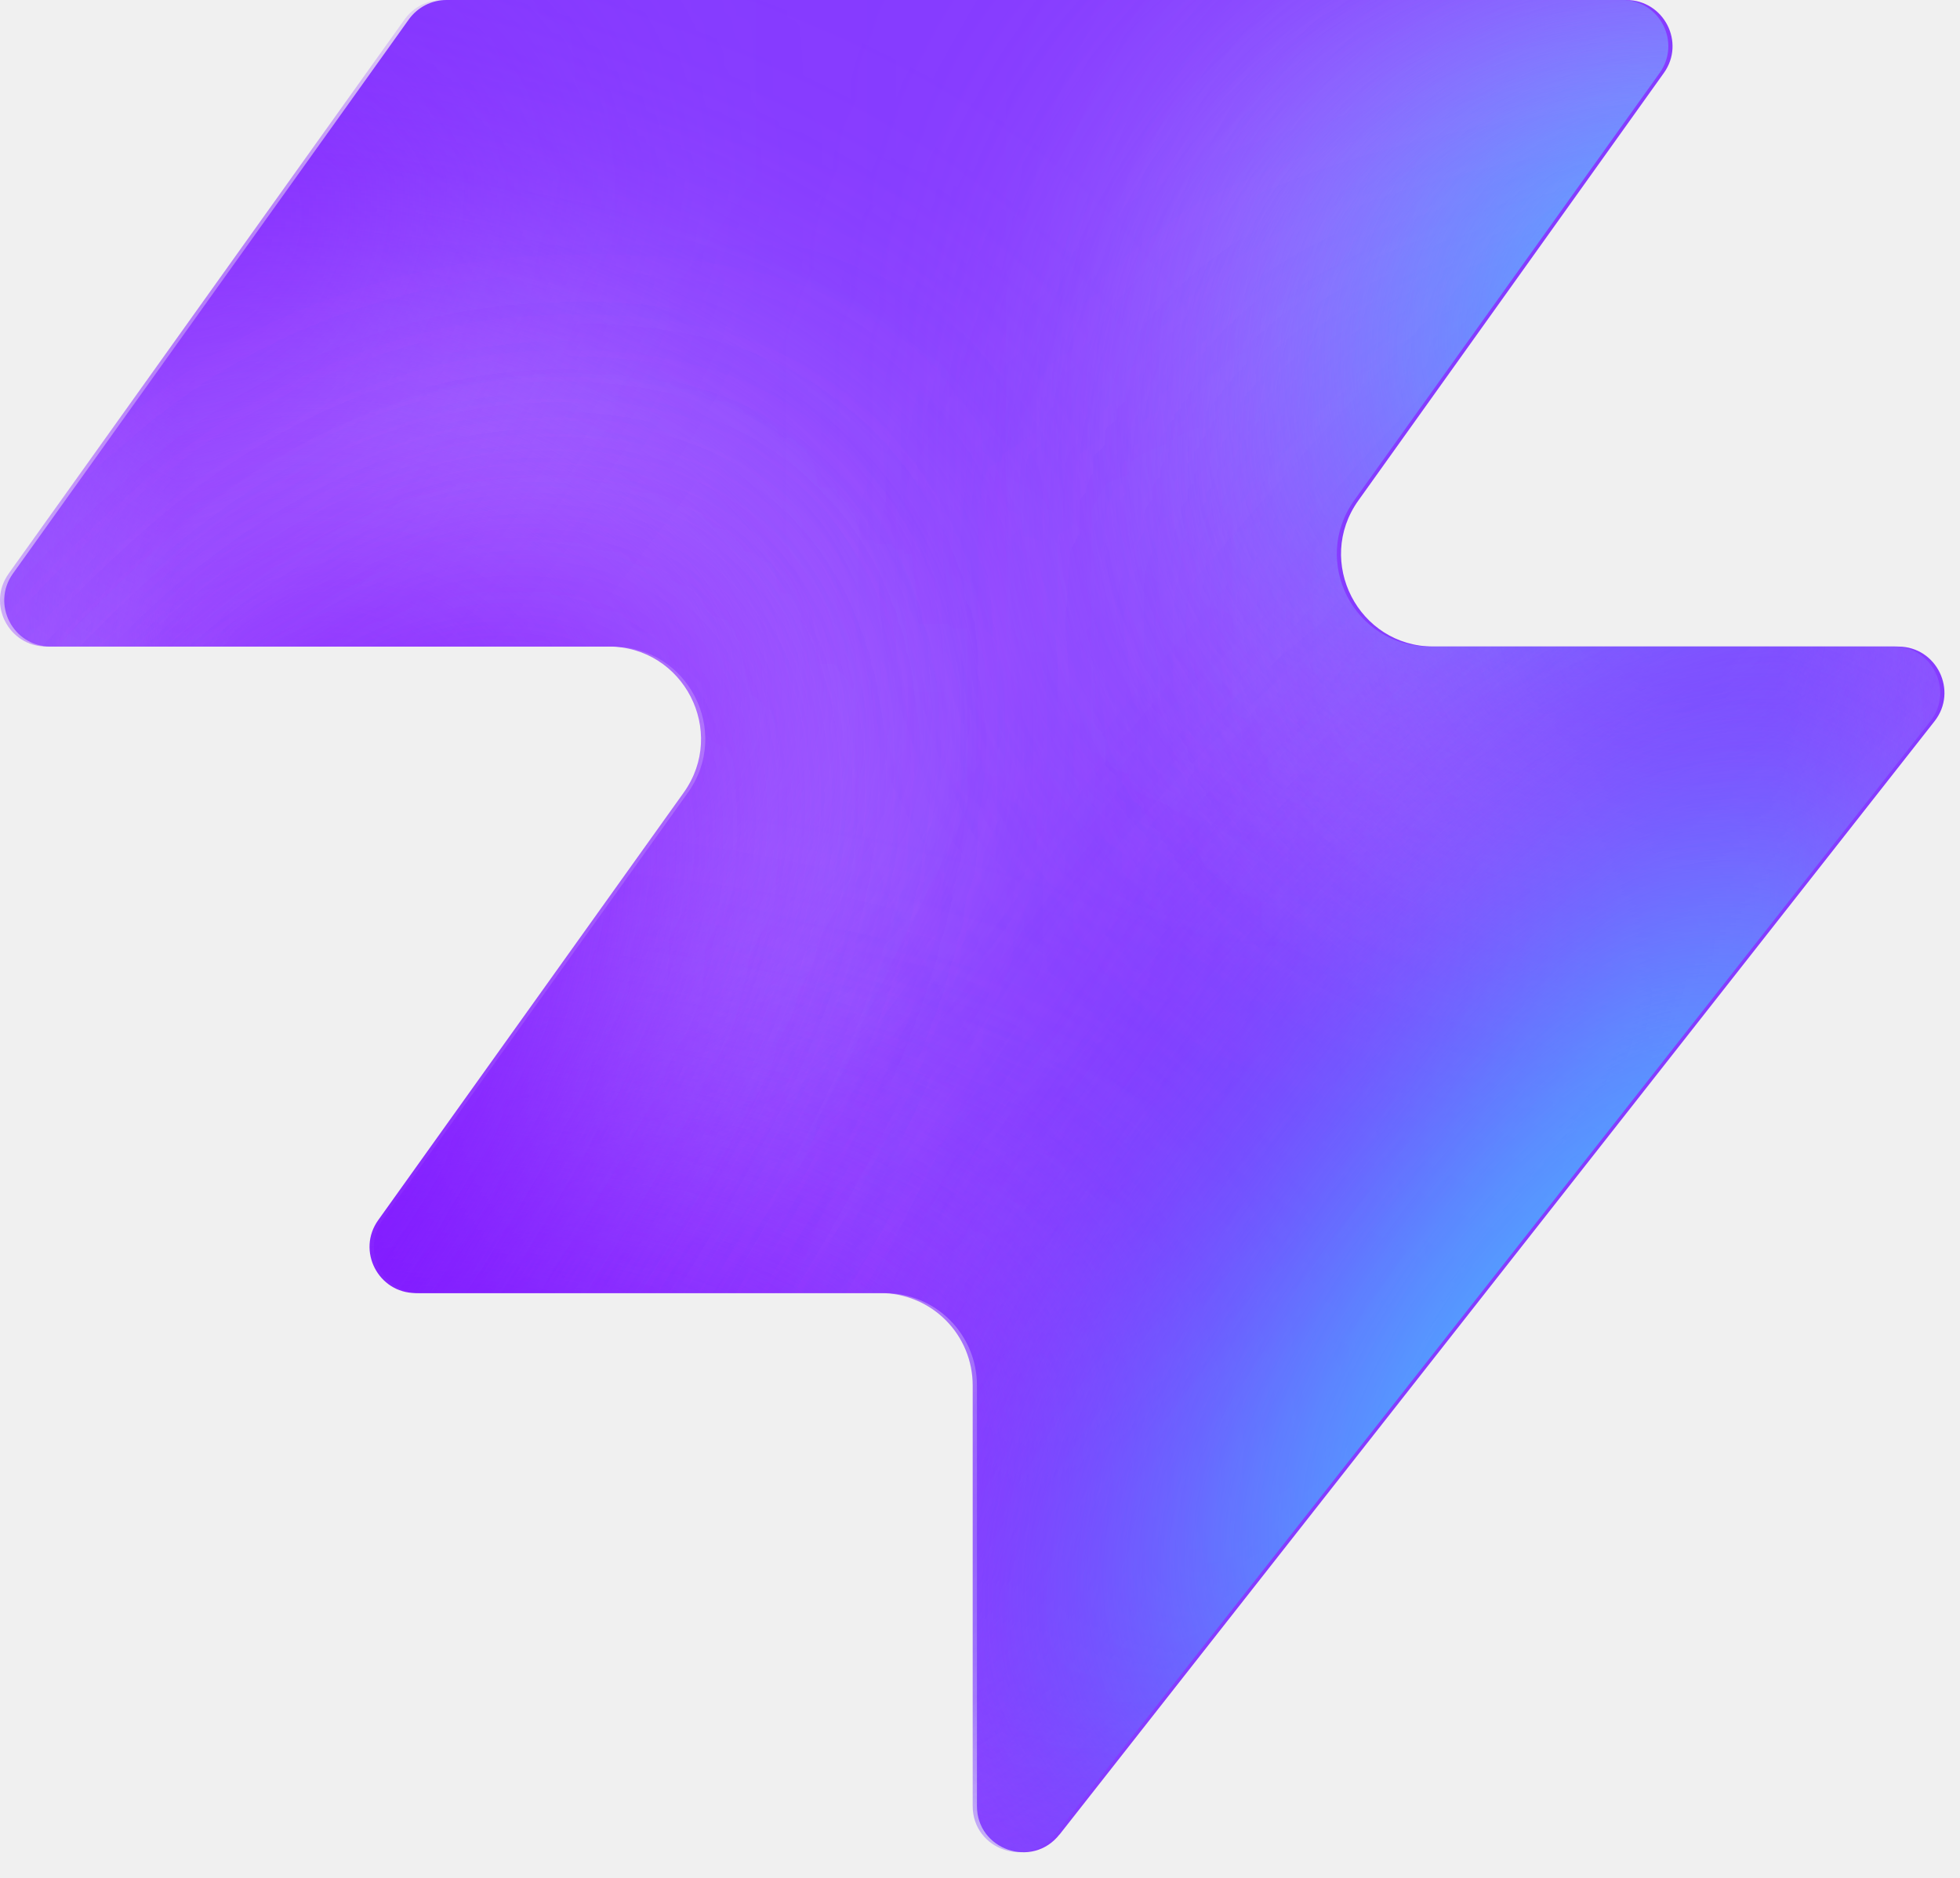
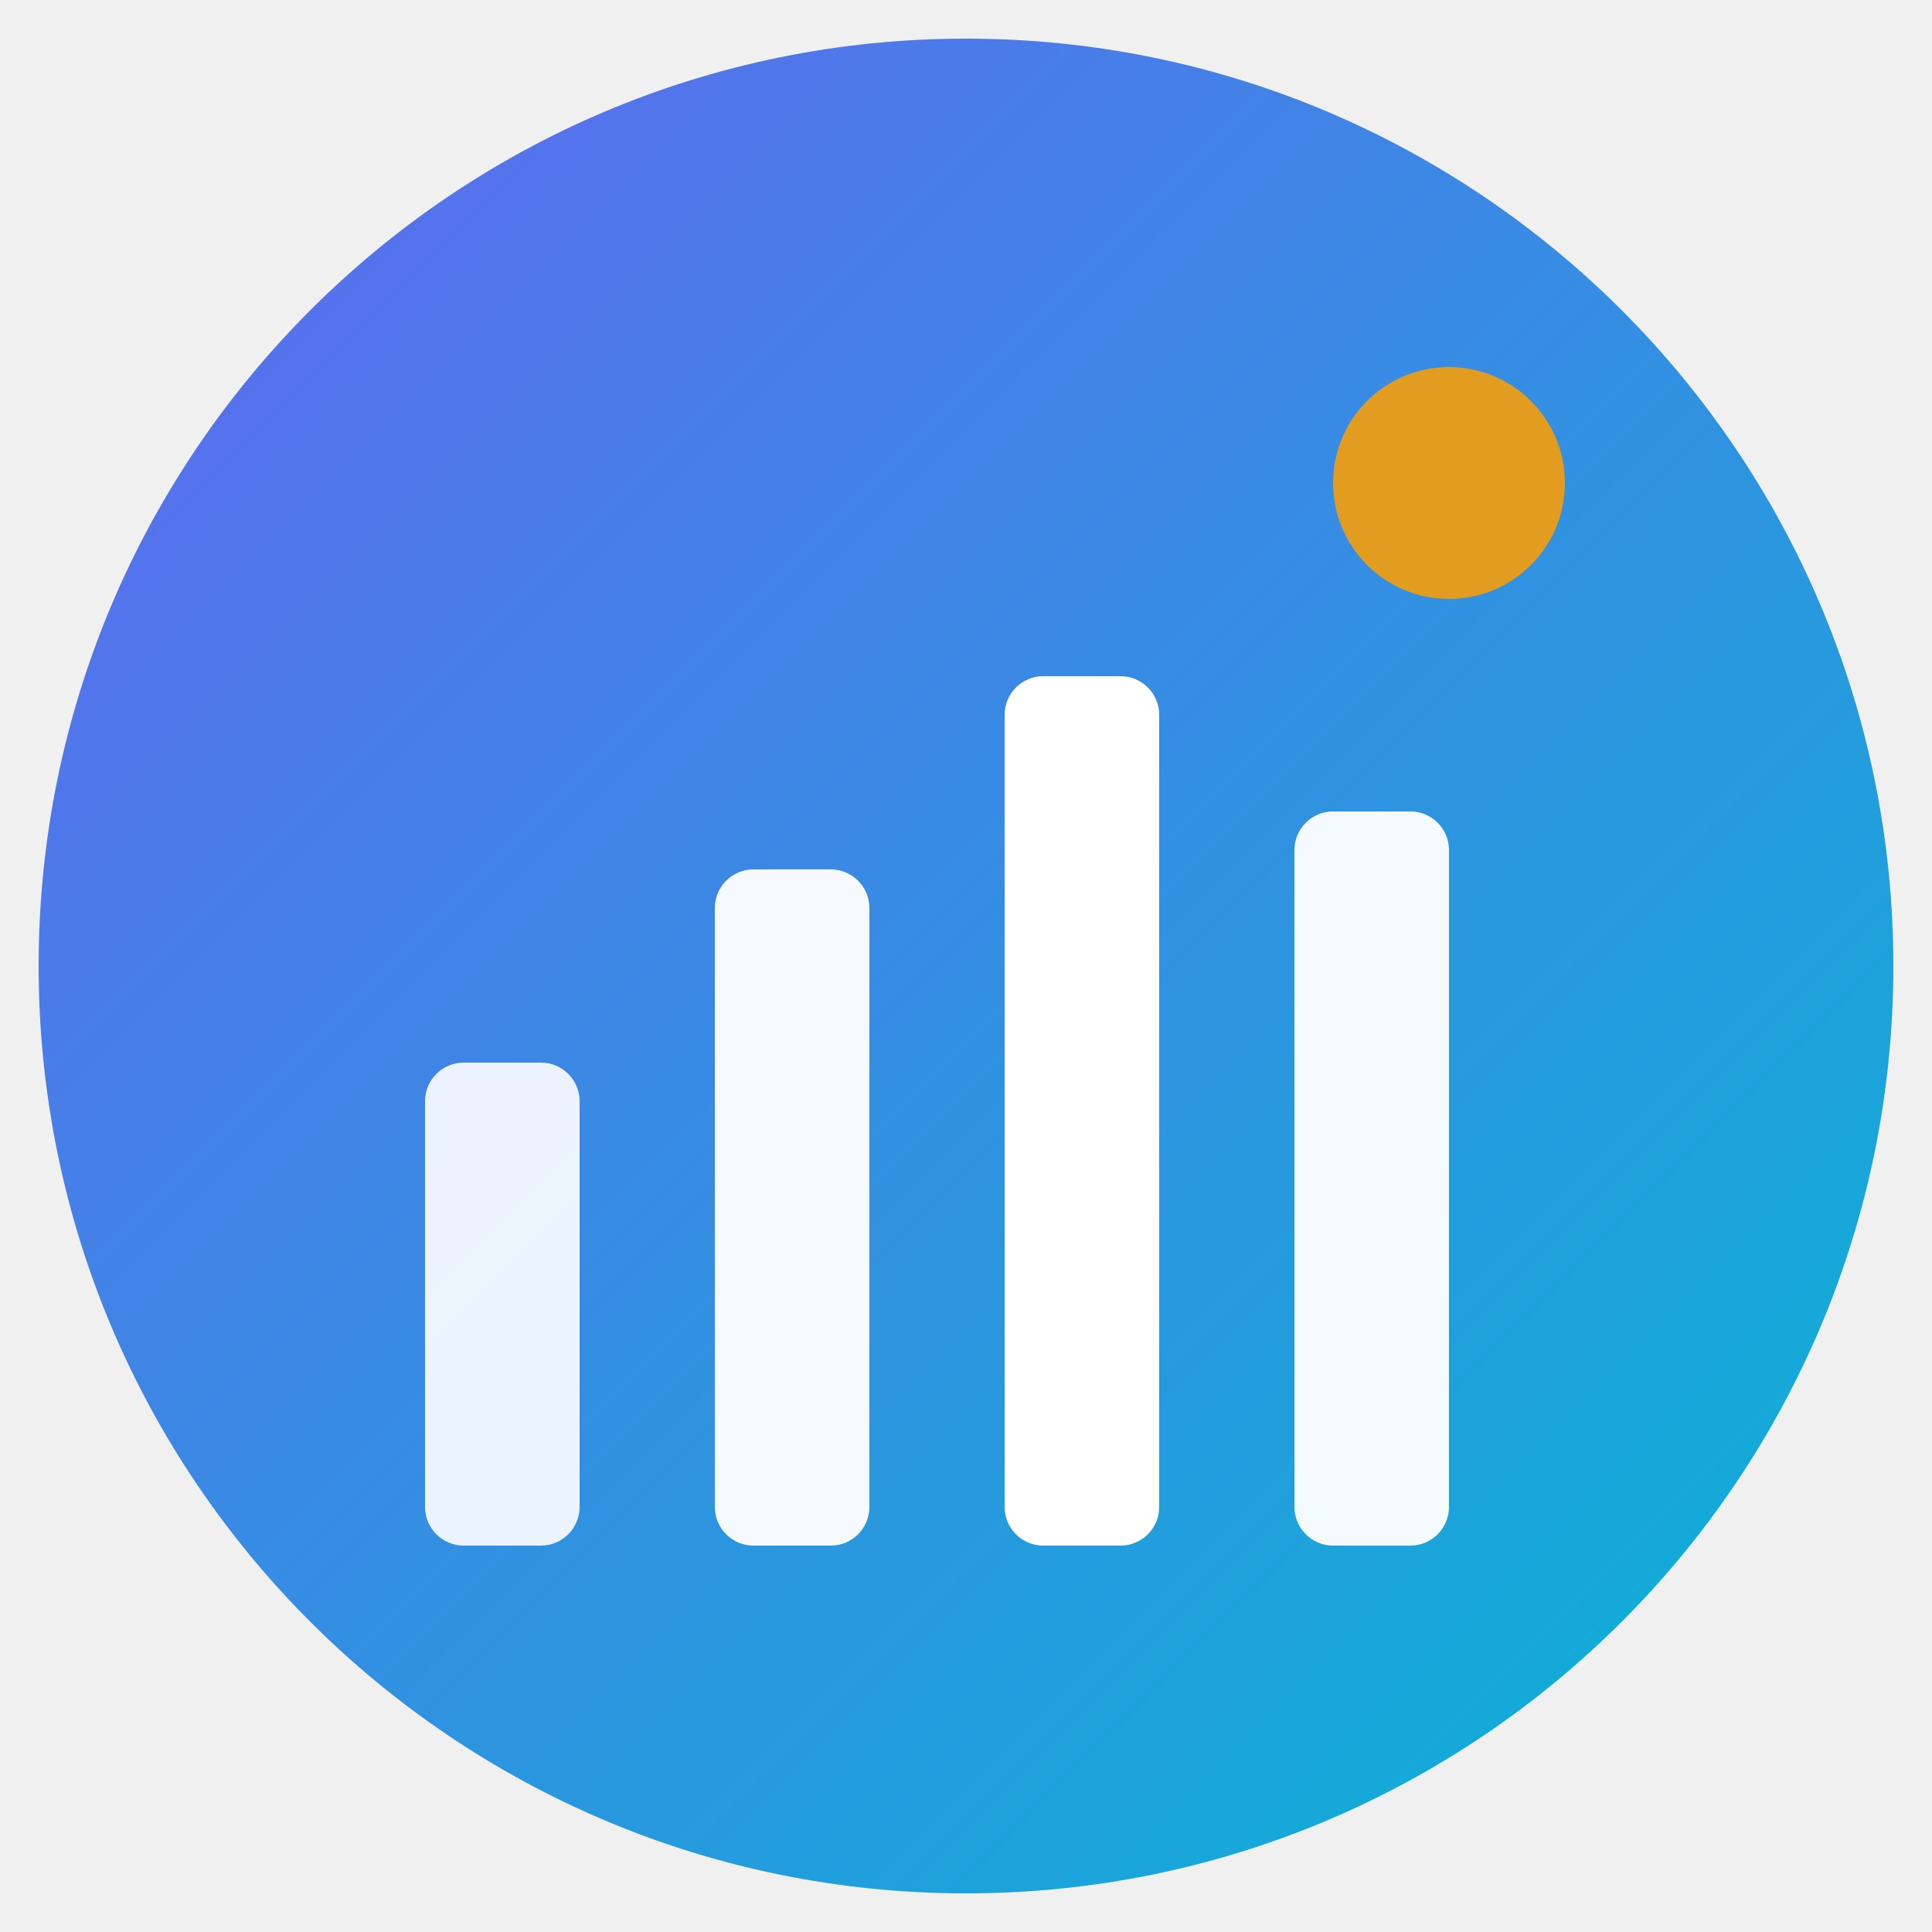
- <svg xmlns="http://www.w3.org/2000/svg" width="48" height="46" fill="none" viewBox="0 0 48 46">
-   <path fill="#863bff" d="M25.946 44.938c-.664.845-2.021.375-2.021-.698V33.937a2.26 2.26 0 0 0-2.262-2.262H10.287c-.92 0-1.456-1.04-.92-1.788l7.48-10.471c1.07-1.497 0-3.578-1.842-3.578H1.237c-.92 0-1.456-1.04-.92-1.788L10.013.474c.214-.297.556-.474.92-.474h28.894c.92 0 1.456 1.04.92 1.788l-7.48 10.471c-1.07 1.498 0 3.579 1.842 3.579h11.377c.943 0 1.473 1.088.89 1.83L25.947 44.94z" style="fill:#863bff;fill:color(display-p3 .525 .23 1);fill-opacity:1" />
-   <mask id="a" width="48" height="46" x="0" y="0" maskUnits="userSpaceOnUse" style="mask-type:alpha">
-     <path fill="#000" d="M25.842 44.938c-.664.844-2.021.375-2.021-.698V33.937a2.26 2.26 0 0 0-2.262-2.262H10.183c-.92 0-1.456-1.04-.92-1.788l7.48-10.471c1.07-1.498 0-3.579-1.842-3.579H1.133c-.92 0-1.456-1.04-.92-1.787L9.91.473c.214-.297.556-.474.92-.474h28.894c.92 0 1.456 1.04.92 1.788l-7.48 10.471c-1.07 1.498 0 3.578 1.842 3.578h11.377c.943 0 1.473 1.088.89 1.832L25.843 44.94z" style="fill:#000;fill-opacity:1" />
-   </mask>
-   <g mask="url(#a)">
-     <g filter="url(#b)">
-       <ellipse cx="5.508" cy="14.704" fill="#ede6ff" rx="5.508" ry="14.704" style="fill:#ede6ff;fill:color(display-p3 .927 .903 1);fill-opacity:1" transform="matrix(.00324 1 1 -.00324 -4.47 31.516)" />
-     </g>
-     <g filter="url(#c)">
-       <ellipse cx="10.399" cy="29.851" fill="#ede6ff" rx="10.399" ry="29.851" style="fill:#ede6ff;fill:color(display-p3 .927 .903 1);fill-opacity:1" transform="matrix(.00324 1 1 -.00324 -39.328 7.883)" />
-     </g>
-     <g filter="url(#d)">
-       <ellipse cx="5.508" cy="30.487" fill="#7e14ff" rx="5.508" ry="30.487" style="fill:#7e14ff;fill:color(display-p3 .492 .077 1);fill-opacity:1" transform="rotate(89.814 -25.913 -14.639)scale(1 -1)" />
-     </g>
-     <g filter="url(#e)">
-       <ellipse cx="5.508" cy="30.599" fill="#7e14ff" rx="5.508" ry="30.599" style="fill:#7e14ff;fill:color(display-p3 .492 .077 1);fill-opacity:1" transform="rotate(89.814 -32.644 -3.334)scale(1 -1)" />
-     </g>
-     <g filter="url(#f)">
-       <ellipse cx="5.508" cy="30.599" fill="#7e14ff" rx="5.508" ry="30.599" style="fill:#7e14ff;fill:color(display-p3 .492 .077 1);fill-opacity:1" transform="matrix(.00324 1 1 -.00324 -34.34 30.47)" />
-     </g>
-     <g filter="url(#g)">
-       <ellipse cx="14.072" cy="22.078" fill="#ede6ff" rx="14.072" ry="22.078" style="fill:#ede6ff;fill:color(display-p3 .927 .903 1);fill-opacity:1" transform="rotate(93.35 24.506 48.493)scale(-1 1)" />
-     </g>
-     <g filter="url(#h)">
-       <ellipse cx="3.47" cy="21.501" fill="#7e14ff" rx="3.47" ry="21.501" style="fill:#7e14ff;fill:color(display-p3 .492 .077 1);fill-opacity:1" transform="rotate(89.009 28.708 47.59)scale(-1 1)" />
-     </g>
-     <g filter="url(#i)">
-       <ellipse cx="3.47" cy="21.501" fill="#7e14ff" rx="3.47" ry="21.501" style="fill:#7e14ff;fill:color(display-p3 .492 .077 1);fill-opacity:1" transform="rotate(89.009 28.708 47.59)scale(-1 1)" />
-     </g>
-     <g filter="url(#j)">
-       <ellipse cx=".387" cy="8.972" fill="#7e14ff" rx="4.407" ry="29.108" style="fill:#7e14ff;fill:color(display-p3 .492 .077 1);fill-opacity:1" transform="rotate(39.51 .387 8.972)" />
-     </g>
-     <g filter="url(#k)">
-       <ellipse cx="47.523" cy="-6.092" fill="#7e14ff" rx="4.407" ry="29.108" style="fill:#7e14ff;fill:color(display-p3 .492 .077 1);fill-opacity:1" transform="rotate(37.892 47.523 -6.092)" />
-     </g>
-     <g filter="url(#l)">
-       <ellipse cx="41.412" cy="6.333" fill="#47bfff" rx="5.971" ry="9.665" style="fill:#47bfff;fill:color(display-p3 .28 .748 1);fill-opacity:1" transform="rotate(37.892 41.412 6.333)" />
-     </g>
-     <g filter="url(#m)">
-       <ellipse cx="-1.879" cy="38.332" fill="#7e14ff" rx="4.407" ry="29.108" style="fill:#7e14ff;fill:color(display-p3 .492 .077 1);fill-opacity:1" transform="rotate(37.892 -1.88 38.332)" />
-     </g>
-     <g filter="url(#n)">
-       <ellipse cx="-1.879" cy="38.332" fill="#7e14ff" rx="4.407" ry="29.108" style="fill:#7e14ff;fill:color(display-p3 .492 .077 1);fill-opacity:1" transform="rotate(37.892 -1.88 38.332)" />
-     </g>
-     <g filter="url(#o)">
-       <ellipse cx="35.651" cy="29.907" fill="#7e14ff" rx="4.407" ry="29.108" style="fill:#7e14ff;fill:color(display-p3 .492 .077 1);fill-opacity:1" transform="rotate(37.892 35.651 29.907)" />
-     </g>
-     <g filter="url(#p)">
-       <ellipse cx="38.418" cy="32.4" fill="#47bfff" rx="5.971" ry="15.297" style="fill:#47bfff;fill:color(display-p3 .28 .748 1);fill-opacity:1" transform="rotate(37.892 38.418 32.4)" />
-     </g>
+ <svg xmlns="http://www.w3.org/2000/svg" viewBox="0 0 100 100">
+   <defs>
+     <linearGradient id="grad" x1="0%" y1="0%" x2="100%" y2="100%">
+       <stop offset="0%" style="stop-color:#6366f1;stop-opacity:1" />
+       <stop offset="100%" style="stop-color:#06b6d4;stop-opacity:1" />
+     </linearGradient>
+   </defs>
+   <circle cx="50" cy="50" r="48" fill="url(#grad)" />
+   <g transform="translate(50, 50)">
+     <rect x="-28" y="5" width="8" height="25" rx="2" fill="white" opacity="0.9" />
+     <rect x="-13" y="-5" width="8" height="35" rx="2" fill="white" opacity="0.95" />
+     <rect x="2" y="-15" width="8" height="45" rx="2" fill="white" />
+     <rect x="17" y="-8" width="8" height="38" rx="2" fill="white" opacity="0.95" />
  </g>
-   <defs>
-     <filter id="b" width="60.045" height="41.654" x="-19.77" y="16.149" color-interpolation-filters="sRGB" filterUnits="userSpaceOnUse">
-       <feFlood flood-opacity="0" result="BackgroundImageFix" />
-       <feBlend in="SourceGraphic" in2="BackgroundImageFix" result="shape" />
-       <feGaussianBlur result="effect1_foregroundBlur_2002_17158" stdDeviation="7.659" />
-     </filter>
-     <filter id="c" width="90.34" height="51.437" x="-54.613" y="-7.533" color-interpolation-filters="sRGB" filterUnits="userSpaceOnUse">
-       <feFlood flood-opacity="0" result="BackgroundImageFix" />
-       <feBlend in="SourceGraphic" in2="BackgroundImageFix" result="shape" />
-       <feGaussianBlur result="effect1_foregroundBlur_2002_17158" stdDeviation="7.659" />
-     </filter>
-     <filter id="d" width="79.355" height="29.4" x="-49.64" y="2.03" color-interpolation-filters="sRGB" filterUnits="userSpaceOnUse">
-       <feFlood flood-opacity="0" result="BackgroundImageFix" />
-       <feBlend in="SourceGraphic" in2="BackgroundImageFix" result="shape" />
-       <feGaussianBlur result="effect1_foregroundBlur_2002_17158" stdDeviation="4.596" />
-     </filter>
-     <filter id="e" width="79.579" height="29.4" x="-45.045" y="20.029" color-interpolation-filters="sRGB" filterUnits="userSpaceOnUse">
-       <feFlood flood-opacity="0" result="BackgroundImageFix" />
-       <feBlend in="SourceGraphic" in2="BackgroundImageFix" result="shape" />
-       <feGaussianBlur result="effect1_foregroundBlur_2002_17158" stdDeviation="4.596" />
-     </filter>
-     <filter id="f" width="79.579" height="29.4" x="-43.513" y="21.178" color-interpolation-filters="sRGB" filterUnits="userSpaceOnUse">
-       <feFlood flood-opacity="0" result="BackgroundImageFix" />
-       <feBlend in="SourceGraphic" in2="BackgroundImageFix" result="shape" />
-       <feGaussianBlur result="effect1_foregroundBlur_2002_17158" stdDeviation="4.596" />
-     </filter>
-     <filter id="g" width="74.749" height="58.852" x="15.756" y="-17.901" color-interpolation-filters="sRGB" filterUnits="userSpaceOnUse">
-       <feFlood flood-opacity="0" result="BackgroundImageFix" />
-       <feBlend in="SourceGraphic" in2="BackgroundImageFix" result="shape" />
-       <feGaussianBlur result="effect1_foregroundBlur_2002_17158" stdDeviation="7.659" />
-     </filter>
-     <filter id="h" width="61.377" height="25.362" x="23.548" y="2.284" color-interpolation-filters="sRGB" filterUnits="userSpaceOnUse">
-       <feFlood flood-opacity="0" result="BackgroundImageFix" />
-       <feBlend in="SourceGraphic" in2="BackgroundImageFix" result="shape" />
-       <feGaussianBlur result="effect1_foregroundBlur_2002_17158" stdDeviation="4.596" />
-     </filter>
-     <filter id="i" width="61.377" height="25.362" x="23.548" y="2.284" color-interpolation-filters="sRGB" filterUnits="userSpaceOnUse">
-       <feFlood flood-opacity="0" result="BackgroundImageFix" />
-       <feBlend in="SourceGraphic" in2="BackgroundImageFix" result="shape" />
-       <feGaussianBlur result="effect1_foregroundBlur_2002_17158" stdDeviation="4.596" />
-     </filter>
-     <filter id="j" width="56.045" height="63.649" x="-27.636" y="-22.853" color-interpolation-filters="sRGB" filterUnits="userSpaceOnUse">
-       <feFlood flood-opacity="0" result="BackgroundImageFix" />
-       <feBlend in="SourceGraphic" in2="BackgroundImageFix" result="shape" />
-       <feGaussianBlur result="effect1_foregroundBlur_2002_17158" stdDeviation="4.596" />
-     </filter>
-     <filter id="k" width="54.814" height="64.646" x="20.116" y="-38.415" color-interpolation-filters="sRGB" filterUnits="userSpaceOnUse">
-       <feFlood flood-opacity="0" result="BackgroundImageFix" />
-       <feBlend in="SourceGraphic" in2="BackgroundImageFix" result="shape" />
-       <feGaussianBlur result="effect1_foregroundBlur_2002_17158" stdDeviation="4.596" />
-     </filter>
-     <filter id="l" width="33.541" height="35.313" x="24.641" y="-11.323" color-interpolation-filters="sRGB" filterUnits="userSpaceOnUse">
-       <feFlood flood-opacity="0" result="BackgroundImageFix" />
-       <feBlend in="SourceGraphic" in2="BackgroundImageFix" result="shape" />
-       <feGaussianBlur result="effect1_foregroundBlur_2002_17158" stdDeviation="4.596" />
-     </filter>
-     <filter id="m" width="54.814" height="64.646" x="-29.286" y="6.009" color-interpolation-filters="sRGB" filterUnits="userSpaceOnUse">
-       <feFlood flood-opacity="0" result="BackgroundImageFix" />
-       <feBlend in="SourceGraphic" in2="BackgroundImageFix" result="shape" />
-       <feGaussianBlur result="effect1_foregroundBlur_2002_17158" stdDeviation="4.596" />
-     </filter>
-     <filter id="n" width="54.814" height="64.646" x="-29.286" y="6.009" color-interpolation-filters="sRGB" filterUnits="userSpaceOnUse">
-       <feFlood flood-opacity="0" result="BackgroundImageFix" />
-       <feBlend in="SourceGraphic" in2="BackgroundImageFix" result="shape" />
-       <feGaussianBlur result="effect1_foregroundBlur_2002_17158" stdDeviation="4.596" />
-     </filter>
-     <filter id="o" width="54.814" height="64.646" x="8.244" y="-2.416" color-interpolation-filters="sRGB" filterUnits="userSpaceOnUse">
-       <feFlood flood-opacity="0" result="BackgroundImageFix" />
-       <feBlend in="SourceGraphic" in2="BackgroundImageFix" result="shape" />
-       <feGaussianBlur result="effect1_foregroundBlur_2002_17158" stdDeviation="4.596" />
-     </filter>
-     <filter id="p" width="39.409" height="43.623" x="18.713" y="10.588" color-interpolation-filters="sRGB" filterUnits="userSpaceOnUse">
-       <feFlood flood-opacity="0" result="BackgroundImageFix" />
-       <feBlend in="SourceGraphic" in2="BackgroundImageFix" result="shape" />
-       <feGaussianBlur result="effect1_foregroundBlur_2002_17158" stdDeviation="4.596" />
-     </filter>
-   </defs>
+   <circle cx="75" cy="25" r="6" fill="#F59E0B" opacity="0.9" />
</svg>
